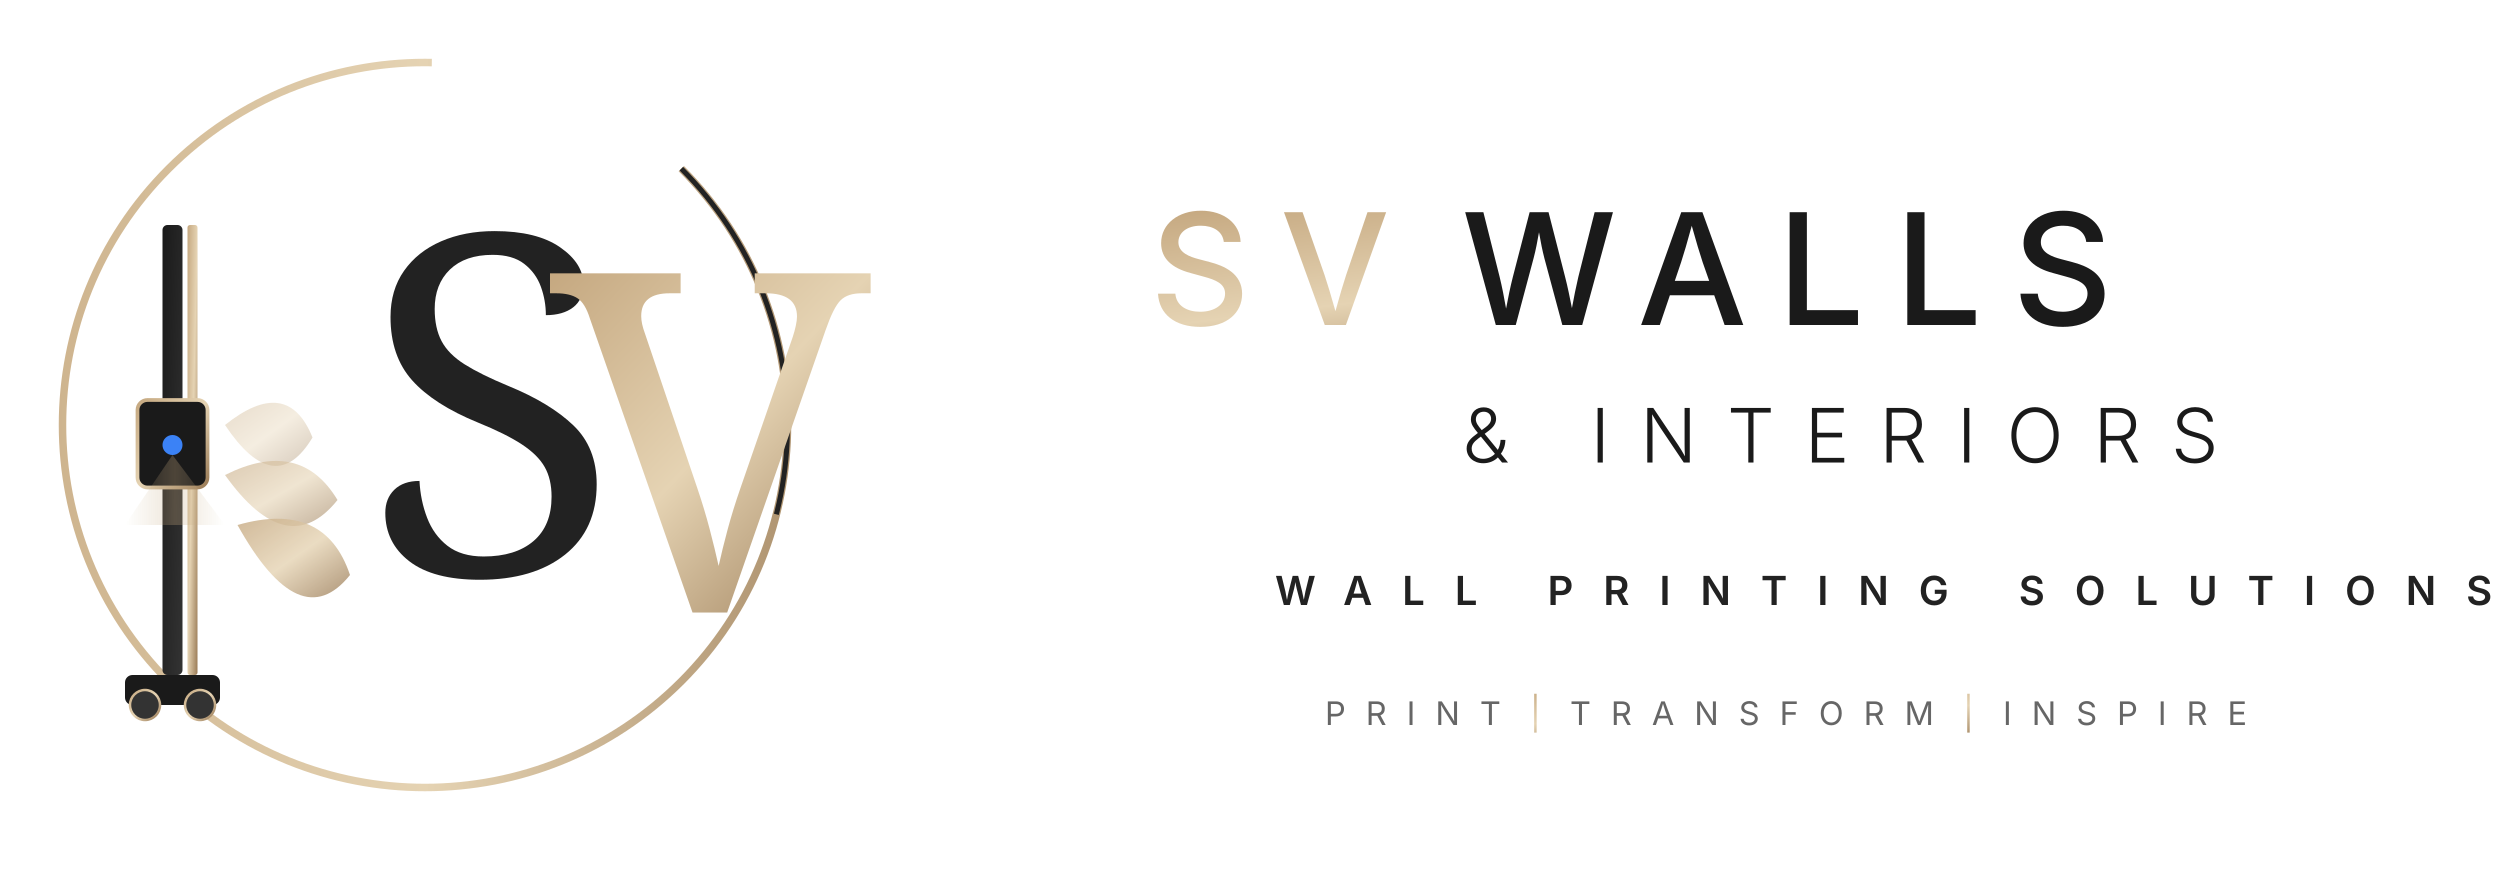
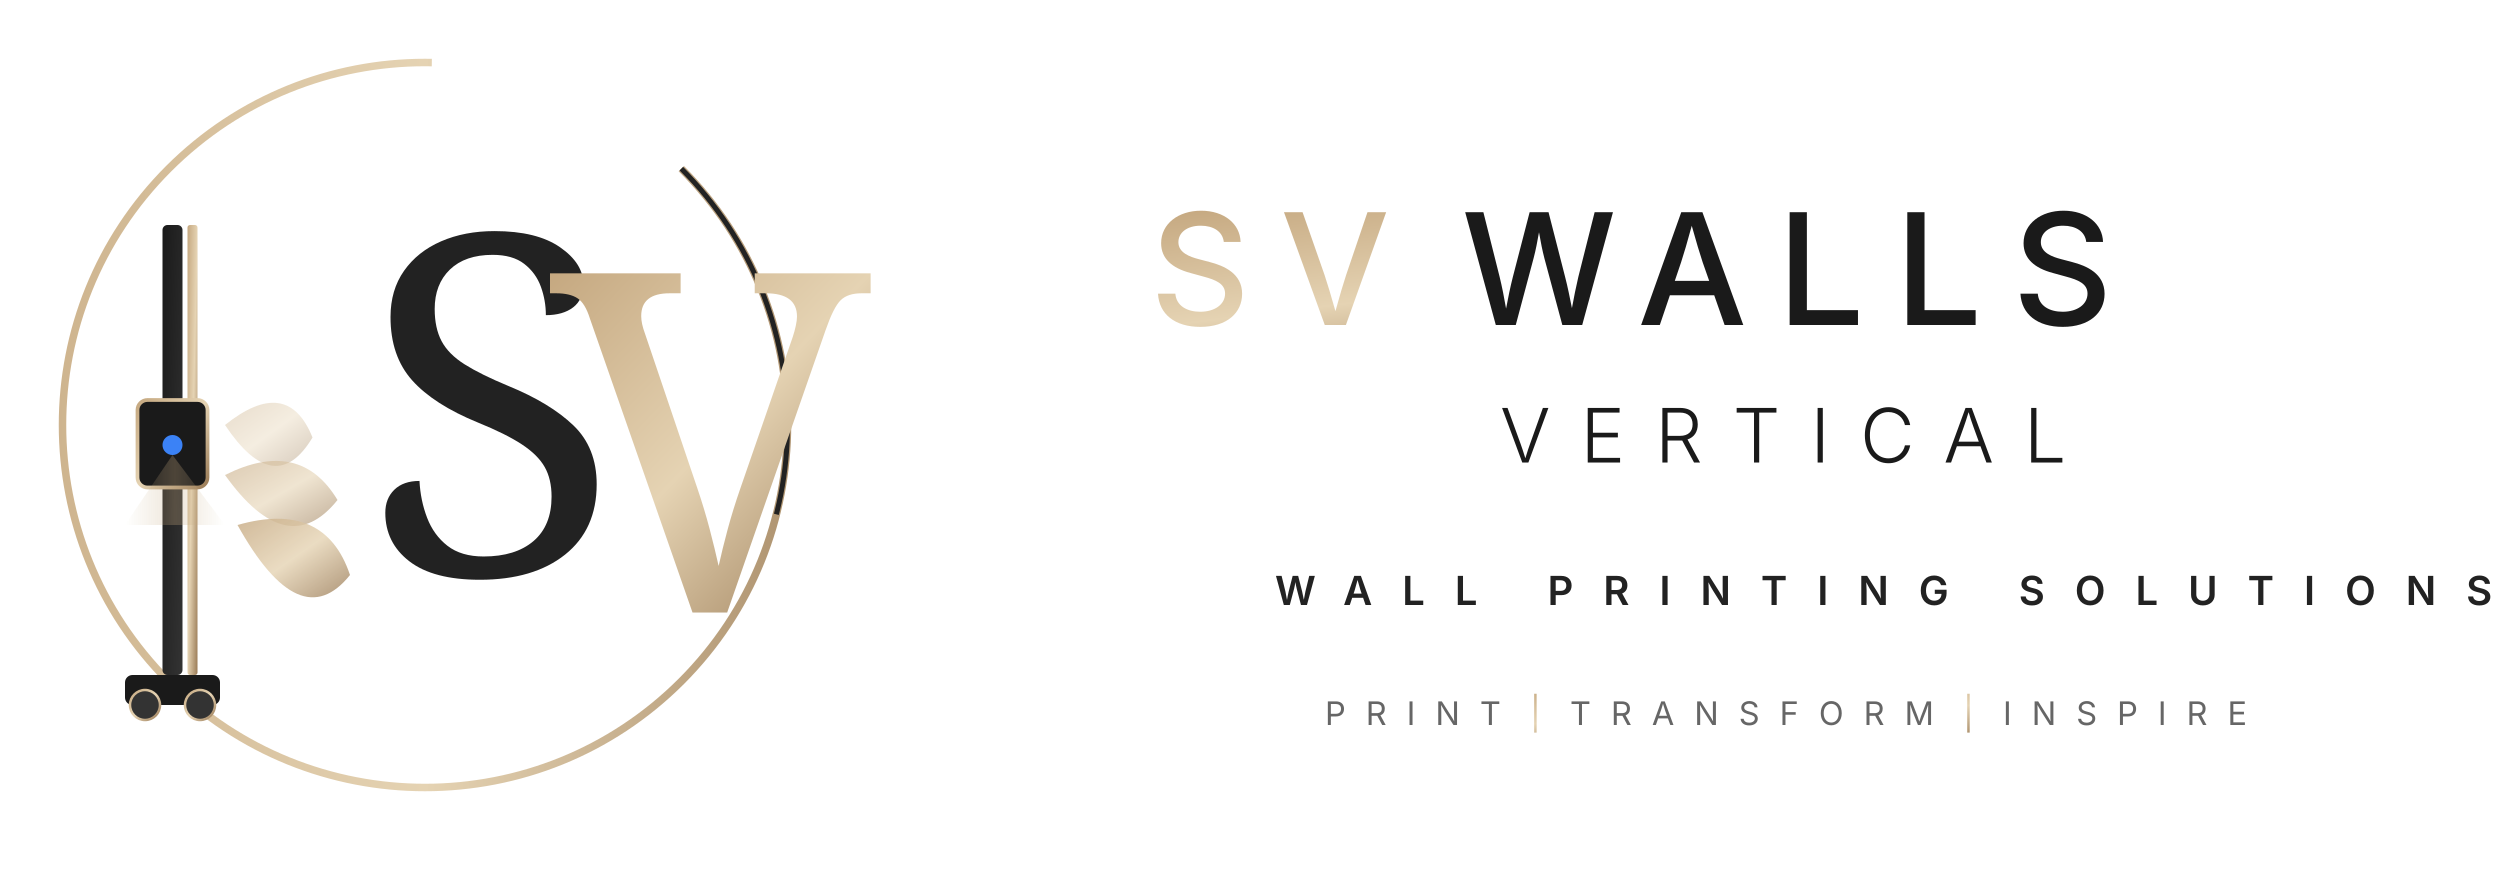
<svg xmlns="http://www.w3.org/2000/svg" viewBox="0 0 1000 350" width="100%" height="100%">
  <defs>
    <linearGradient id="goldGrad" x1="0%" y1="0%" x2="100%" y2="100%">
      <stop offset="0%" stop-color="#C5A880" />
      <stop offset="50%" stop-color="#E5D3B3" />
      <stop offset="100%" stop-color="#9A7B56" />
    </linearGradient>
    <linearGradient id="darkGrad" x1="0%" y1="0%" x2="100%" y2="100%">
      <stop offset="0%" stop-color="#1A1A1A" />
      <stop offset="100%" stop-color="#333333" />
    </linearGradient>
    <linearGradient id="glowGrad" x1="0%" y1="0%" x2="100%" y2="0%">
      <stop offset="0%" stop-color="rgba(197, 168, 128, 0)" />
      <stop offset="50%" stop-color="rgba(197, 168, 128, 0.3)" />
      <stop offset="100%" stop-color="rgba(197, 168, 128, 0)" />
    </linearGradient>
  </defs>
  <g transform="translate(10, 10)">
    <circle cx="160" cy="160" r="145" fill="none" stroke="url(#goldGrad)" stroke-width="3" stroke-dasharray="800 150" transform="rotate(-45 160 160)" />
    <circle cx="160" cy="160" r="145" fill="none" stroke="#222" stroke-width="2" stroke-dasharray="150 800" transform="rotate(-45 160 160)" />
    <g transform="translate(30, 70)">
      <rect x="25" y="10" width="8" height="180" fill="url(#darkGrad)" rx="2" />
      <rect x="35" y="10" width="4" height="180" fill="url(#goldGrad)" rx="1" />
      <rect x="15" y="80" width="28" height="35" fill="#1A1A1A" rx="4" stroke="url(#goldGrad)" stroke-width="1.5" />
      <circle cx="29" cy="98" r="4" fill="#3B82F6" />
      <polygon points="29,102 10,130 50,130" fill="url(#glowGrad)" />
      <rect x="10" y="190" width="38" height="12" fill="#1A1A1A" rx="3" />
      <circle cx="18" cy="202" r="6" fill="#333" stroke="url(#goldGrad)" stroke-width="1" />
      <circle cx="40" cy="202" r="6" fill="#333" stroke="url(#goldGrad)" stroke-width="1" />
      <path d="M 50,90 Q 75,70 85,95 Q 70,120 50,90 Z" fill="url(#goldGrad)" opacity="0.4" />
      <path d="M 50,110 Q 80,95 95,120 Q 75,145 50,110 Z" fill="url(#goldGrad)" opacity="0.6" />
      <path d="M 55,130 Q 90,120 100,150 Q 80,175 55,130 Z" fill="url(#goldGrad)" opacity="0.8" />
    </g>
    <g transform="translate(100, 20)">
      <text x="35" y="200" font-family="'Cinzel', 'Didot', 'Playfair Display', 'Georgia', serif" font-size="190" font-weight="400" fill="#222" letter-spacing="-5">S</text>
      <text x="110" y="215" font-family="'Cinzel', 'Didot', 'Playfair Display', 'Georgia', serif" font-size="190" font-weight="300" fill="url(#goldGrad)" letter-spacing="-5">V</text>
    </g>
  </g>
  <g transform="translate(460, 20)">
    <text x="0" y="110" font-family="'Montserrat', 'Inter', 'Helvetica Neue', sans-serif" font-size="62" font-weight="500" fill="#1A1A1A" letter-spacing="12">
      <tspan fill="url(#goldGrad)">SV</tspan> WALLS
    </text>
    <line x1="-5" y1="155" x2="110" y2="155" stroke="url(#goldGrad)" stroke-width="2" />
-     <text x="125" y="165" font-family="'Montserrat', 'Inter', 'Georgia', serif" font-size="30" font-weight="300" fill="#1A1A1A" letter-spacing="12">&amp; INTERIORS</text>
+     <text x="140" y="165" font-family="'Montserrat', 'Inter', 'Georgia', serif" font-size="30" font-weight="300" fill="#1A1A1A" letter-spacing="12">VERTICAL</text>
    <line x1="390" y1="155" x2="505" y2="155" stroke="url(#goldGrad)" stroke-width="2" />
    <line x1="-5" y1="215" x2="35" y2="215" stroke="url(#goldGrad)" stroke-width="1.5" />
    <text x="50" y="222" font-family="'Inter', sans-serif" font-size="16" font-weight="600" fill="#222" letter-spacing="12">WALL PRINTING SOLUTIONS</text>
    <line x1="465" y1="215" x2="505" y2="215" stroke="url(#goldGrad)" stroke-width="1.5" />
    <text x="70" y="270" font-family="'Inter', sans-serif" font-size="13" font-weight="400" fill="#666" letter-spacing="8">
      PRINT  <tspan fill="url(#goldGrad)">|</tspan>  TRANSFORM  <tspan fill="url(#goldGrad)">|</tspan>  INSPIRE
    </text>
  </g>
</svg>
